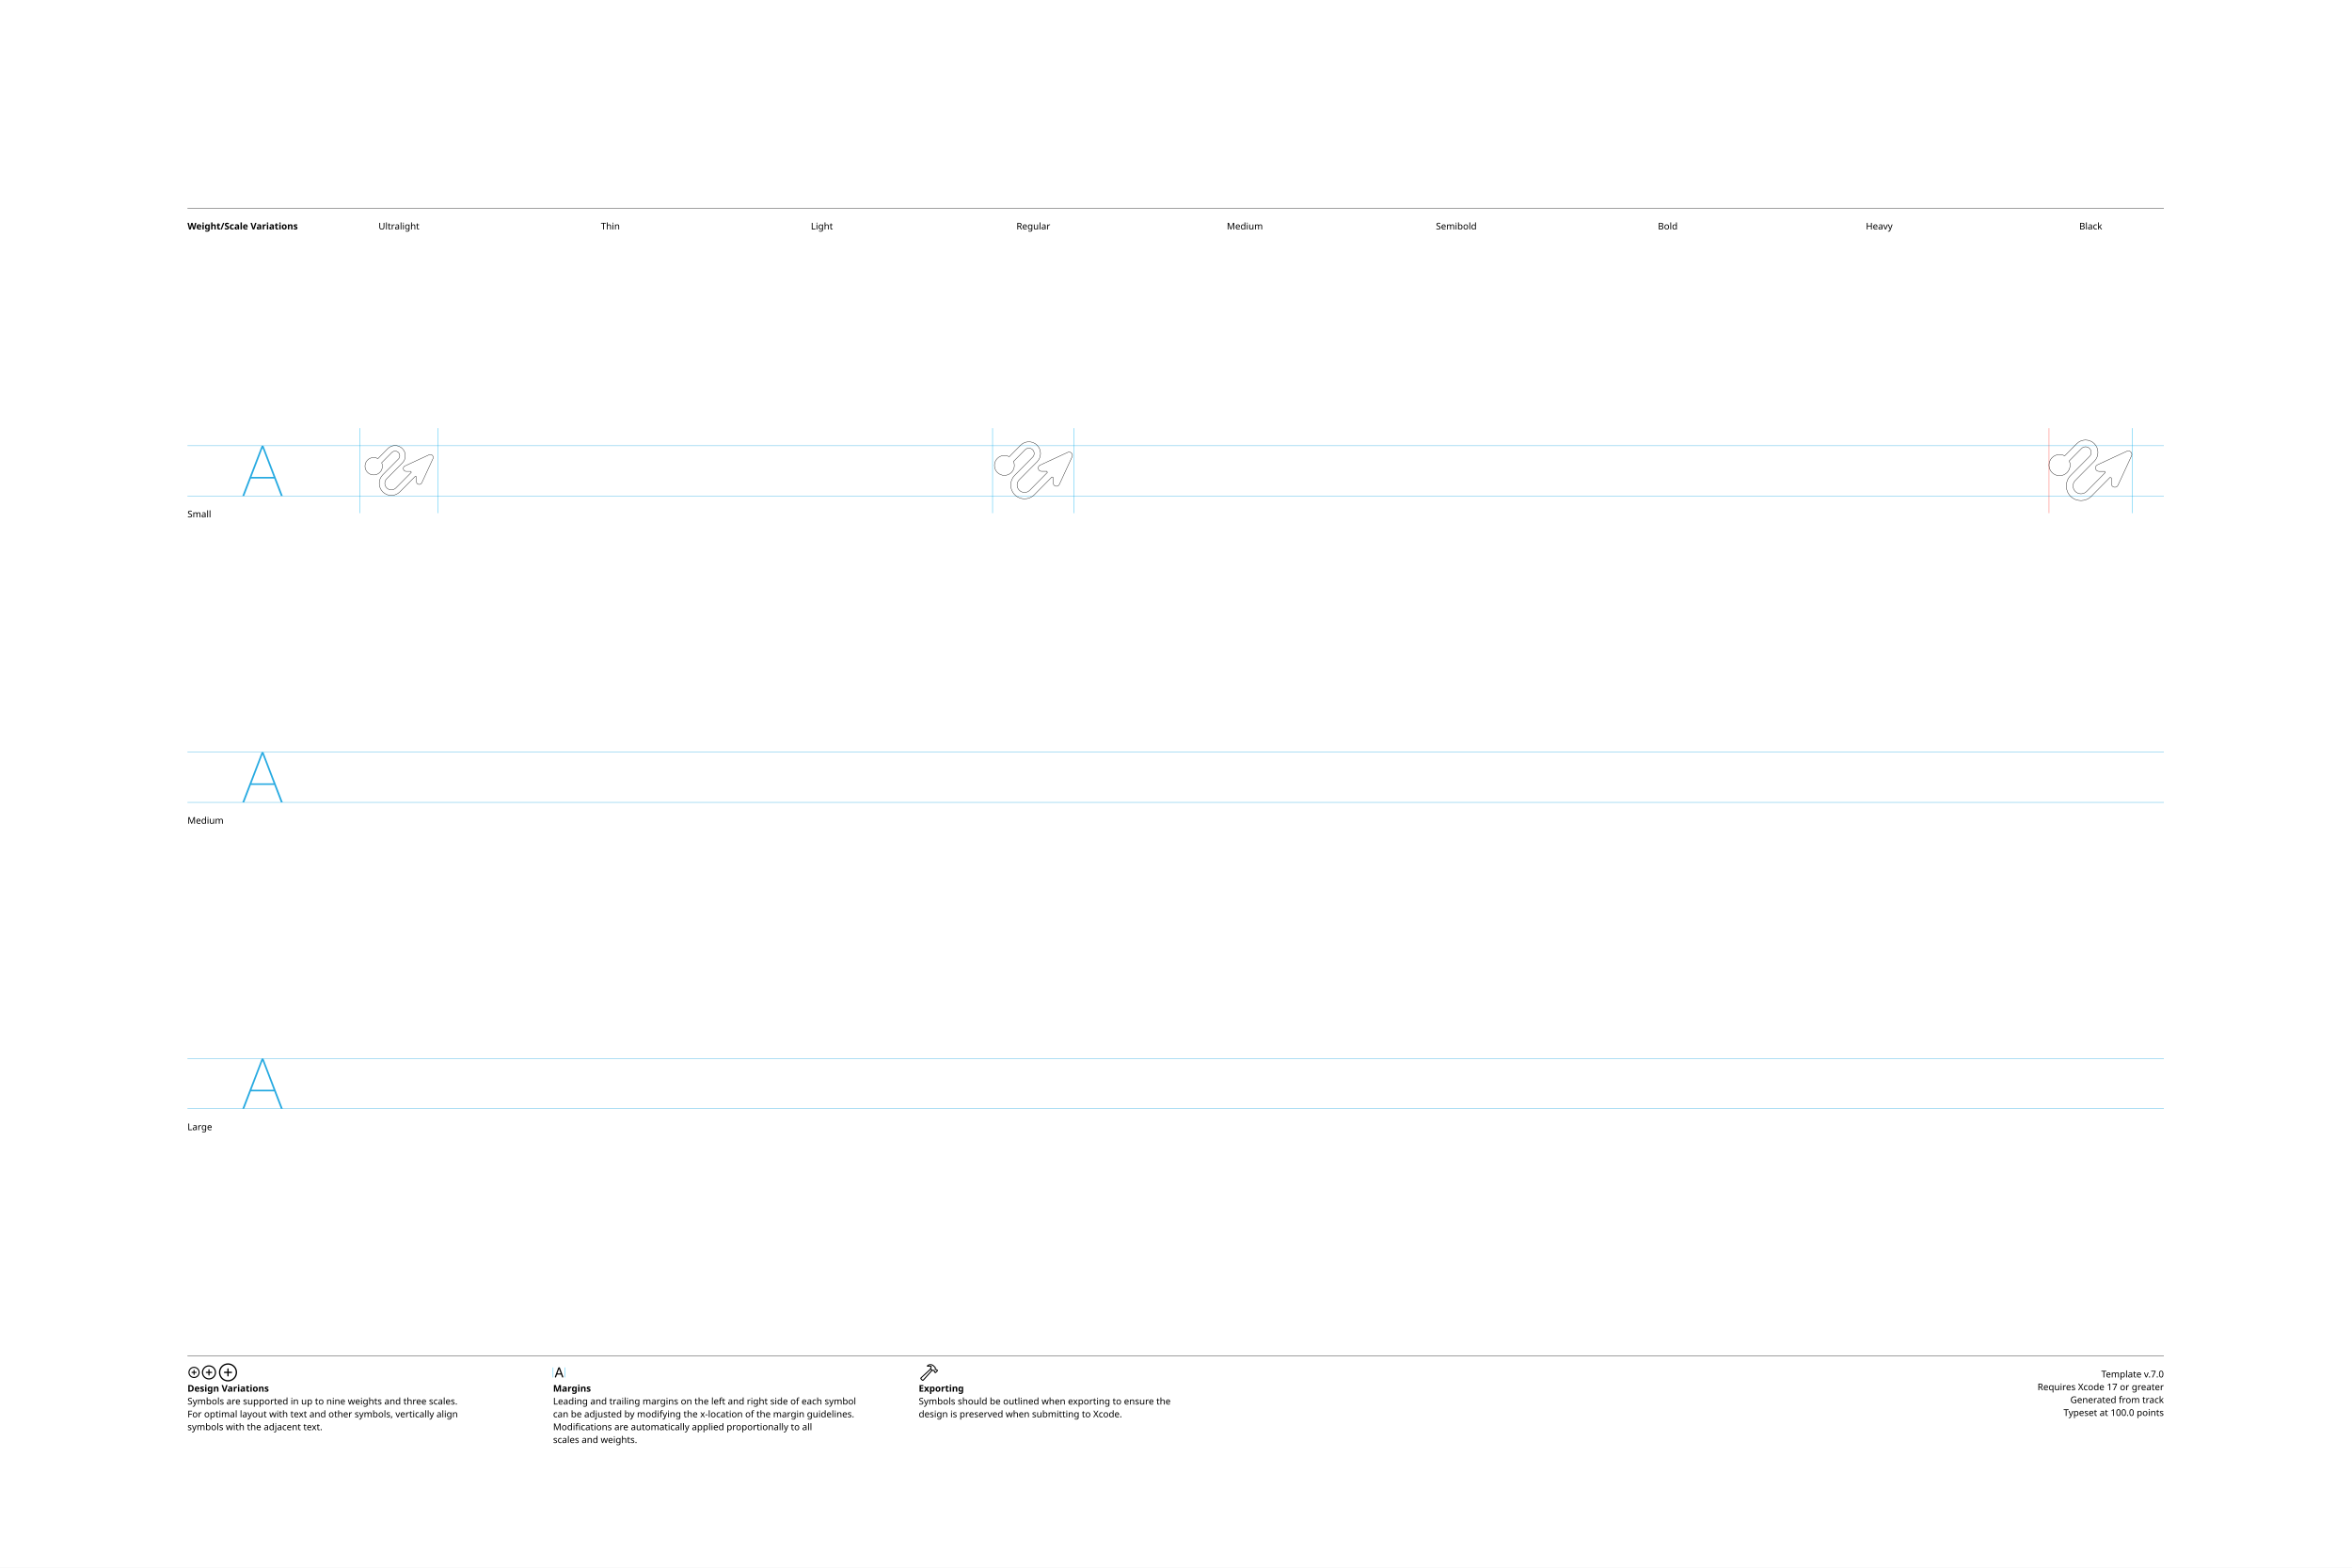
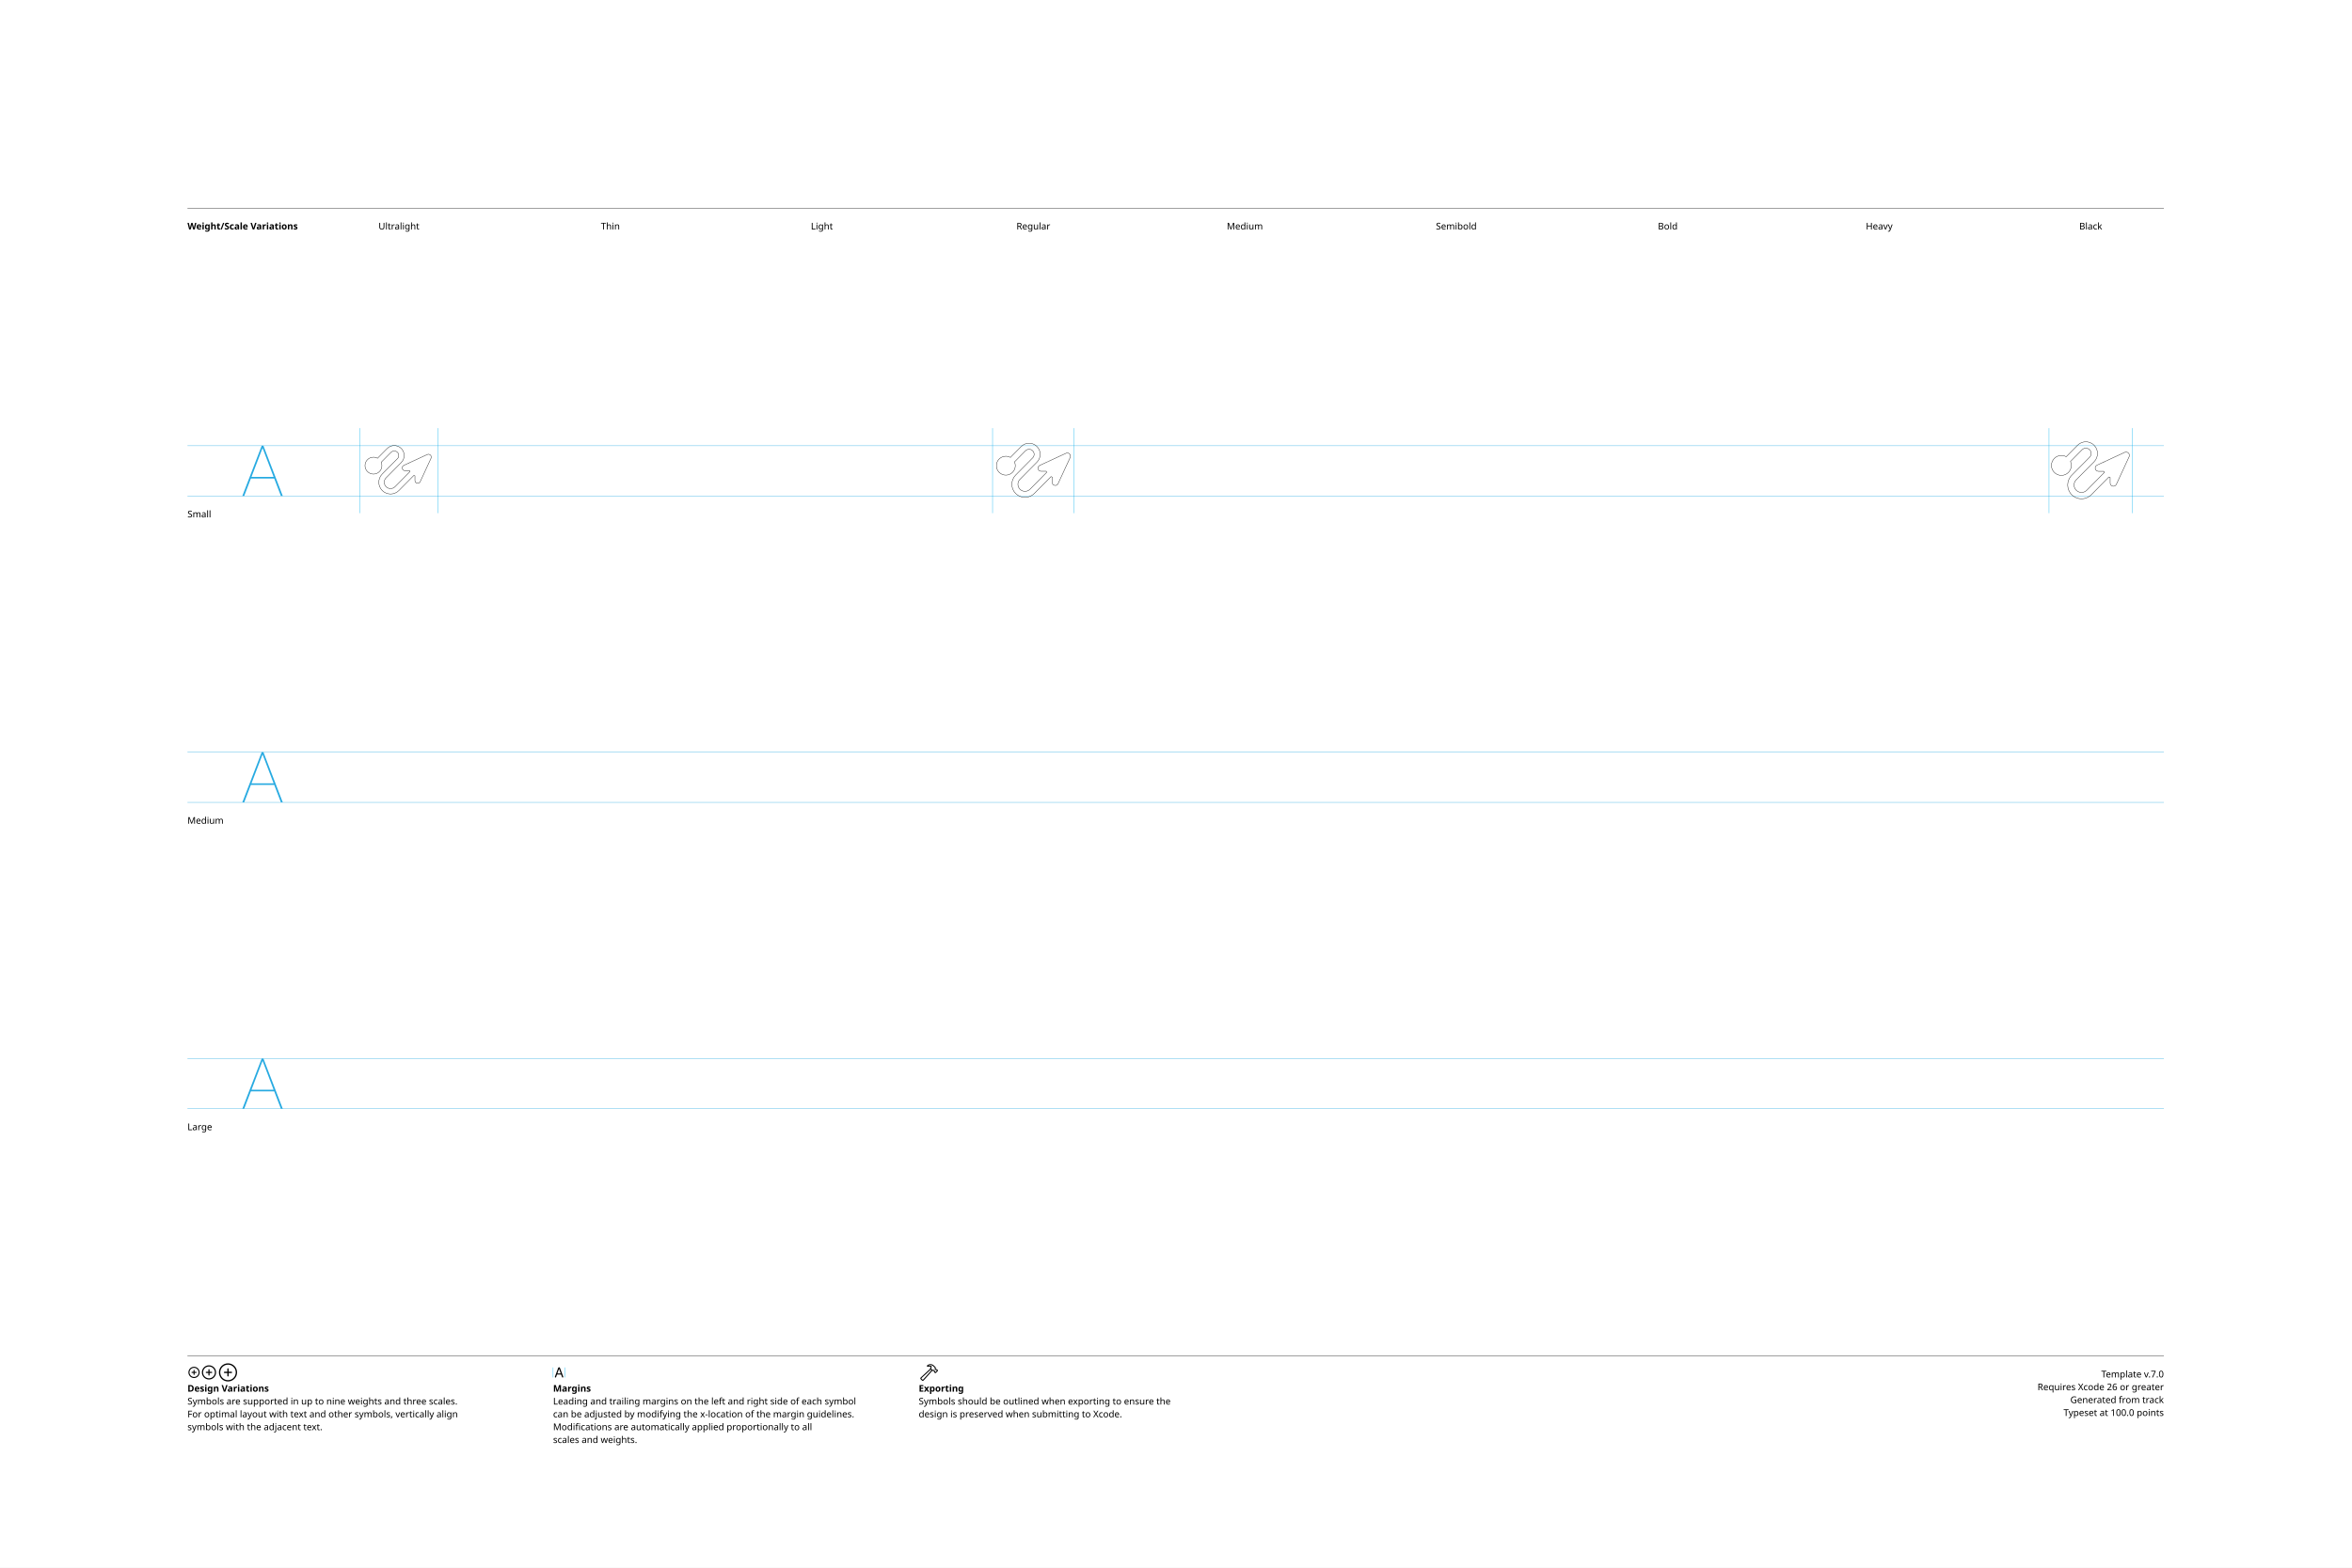
<svg xmlns="http://www.w3.org/2000/svg" version="1.1" viewBox="0 0 3300 2200">
  <style>.defaults {-sfsymbols-variable-value-mode:color;-sfsymbols-draw-reverses-motion-groups:true}

- .monochrome-0 {-sfsymbols-motion-group:0;-sfsymbols-layer-tags:-283e2a2069755ac2}
+ .monochrome-0 {-sfsymbols-motion-group:0;-sfsymbols-layer-tags:-5dc4c1a12df9883b}

- .multicolor-0:tintColor {-sfsymbols-motion-group:0;-sfsymbols-layer-tags:-283e2a2069755ac2}
+ .multicolor-0:tintColor {-sfsymbols-motion-group:0;-sfsymbols-layer-tags:-5dc4c1a12df9883b}

- .hierarchical-0:primary {-sfsymbols-motion-group:0;-sfsymbols-layer-tags:-283e2a2069755ac2}
+ .hierarchical-0:primary {-sfsymbols-motion-group:0;-sfsymbols-layer-tags:-5dc4c1a12df9883b}

.SFSymbolsPreviewWireframe {fill:none;opacity:1.0;stroke:black;stroke-width:0.5}
</style>
  <g id="Notes">
    <rect height="2200" id="artboard" style="fill:white;opacity:1" width="3300" x="0" y="0" />
    <line style="fill:none;stroke:black;opacity:1;stroke-width:0.5;" x1="263" x2="3036" y1="292" y2="292" />
    <text style="stroke:none;fill:black;font-family:sans-serif;font-size:13;font-weight:bold;" transform="matrix(1 0 0 1 263 322)">Weight/Scale Variations</text>
    <text style="stroke:none;fill:black;font-family:sans-serif;font-size:13;text-anchor:middle;" transform="matrix(1 0 0 1 559.711 322)">Ultralight</text>
    <text style="stroke:none;fill:black;font-family:sans-serif;font-size:13;text-anchor:middle;" transform="matrix(1 0 0 1 856.422 322)">Thin</text>
    <text style="stroke:none;fill:black;font-family:sans-serif;font-size:13;text-anchor:middle;" transform="matrix(1 0 0 1 1153.13 322)">Light</text>
    <text style="stroke:none;fill:black;font-family:sans-serif;font-size:13;text-anchor:middle;" transform="matrix(1 0 0 1 1449.84 322)">Regular</text>
    <text style="stroke:none;fill:black;font-family:sans-serif;font-size:13;text-anchor:middle;" transform="matrix(1 0 0 1 1746.56 322)">Medium</text>
    <text style="stroke:none;fill:black;font-family:sans-serif;font-size:13;text-anchor:middle;" transform="matrix(1 0 0 1 2043.27 322)">Semibold</text>
    <text style="stroke:none;fill:black;font-family:sans-serif;font-size:13;text-anchor:middle;" transform="matrix(1 0 0 1 2339.98 322)">Bold</text>
    <text style="stroke:none;fill:black;font-family:sans-serif;font-size:13;text-anchor:middle;" transform="matrix(1 0 0 1 2636.69 322)">Heavy</text>
    <text style="stroke:none;fill:black;font-family:sans-serif;font-size:13;text-anchor:middle;" transform="matrix(1 0 0 1 2933.4 322)">Black</text>
    <line style="fill:none;stroke:black;opacity:1;stroke-width:0.5;" x1="263" x2="3036" y1="1903" y2="1903" />
    <g transform="matrix(0.2 0 0 0.2 263 1933)">
      <path d="m46.24 4.15c21.777 0 39.453-17.627 39.453-39.404s-17.676-39.404-39.453-39.404c-21.729 0-39.404 17.627-39.404 39.404s17.676 39.404 39.404 39.404Zm0-7.422c-17.676 0-31.934-14.307-31.934-31.982s14.258-31.982 31.934-31.982 31.982 14.307 31.982 31.982-14.307 31.982-31.982 31.982Zm3.613-17.773v-28.467c0-2.246-1.465-3.76-3.711-3.76-2.148 0-3.613 1.514-3.613 3.76v28.467c0 2.197 1.465 3.711 3.613 3.711 2.246 0 3.711-1.514 3.711-3.711Zm-17.822-10.596h28.418c2.197 0 3.711-1.465 3.711-3.613 0-2.197-1.514-3.711-3.711-3.711h-28.418c-2.246 0-3.76 1.514-3.76 3.711 0 2.148 1.514 3.613 3.76 3.613Z" />
    </g>
    <g transform="matrix(0.2 0 0 0.2 281.506 1933)">
      <path d="m58.545 14.551c27.49 0 49.805-22.314 49.805-49.805s-22.314-49.805-49.805-49.805-49.805 22.314-49.805 49.805 22.314 49.805 49.805 49.805Zm0-8.301c-22.949 0-41.504-18.555-41.504-41.504s18.555-41.504 41.504-41.504 41.504 18.555 41.504 41.504-18.555 41.504-41.504 41.504Zm4.053-23.096v-36.914c0-2.49-1.709-4.199-4.15-4.199-2.393 0-4.053 1.709-4.053 4.199v36.914c0 2.441 1.66 4.15 4.053 4.15 2.441 0 4.15-1.66 4.15-4.15Zm-22.559-14.404h36.963c2.441 0 4.15-1.611 4.15-4.004 0-2.441-1.709-4.15-4.15-4.15h-36.963c-2.49 0-4.15 1.709-4.15 4.15 0 2.393 1.66 4.004 4.15 4.004Z" />
    </g>
    <g transform="matrix(0.2 0 0 0.2 304.924 1933)">
      <path d="m74.853 28.32c35.107 0 63.623-28.467 63.623-63.574s-28.516-63.623-63.623-63.623-63.574 28.516-63.574 63.623 28.467 63.574 63.574 63.574Zm0-9.082c-30.127 0-54.492-24.365-54.492-54.492s24.365-54.492 54.492-54.492 54.492 24.365 54.492 54.492-24.365 54.492-54.492 54.492Zm4.443-30.322v-48.486c0-2.734-1.855-4.639-4.541-4.639-2.588 0-4.443 1.904-4.443 4.639v48.486c0 2.686 1.855 4.59 4.443 4.59 2.686 0 4.541-1.855 4.541-4.59Zm-28.711-19.775h48.486c2.686 0 4.59-1.807 4.59-4.395 0-2.734-1.855-4.59-4.59-4.59h-48.486c-2.734 0-4.59 1.855-4.59 4.59 0 2.588 1.855 4.395 4.59 4.395Z" />
    </g>
    <text style="stroke:none;fill:black;font-family:sans-serif;font-size:13;font-weight:bold;" transform="matrix(1 0 0 1 263 1953)">Design Variations</text>
    <text style="stroke:none;fill:black;font-family:sans-serif;font-size:13;" transform="matrix(1 0 0 1 263 1971)">Symbols are supported in up to nine weights and three scales.</text>
    <text style="stroke:none;fill:black;font-family:sans-serif;font-size:13;" transform="matrix(1 0 0 1 263 1989)">For optimal layout with text and other symbols, vertically align</text>
    <text style="stroke:none;fill:black;font-family:sans-serif;font-size:13;" transform="matrix(1 0 0 1 263 2007)">symbols with the adjacent text.</text>
    <line style="fill:none;stroke:#00AEEF;stroke-width:0.5;opacity:1.0;" x1="776" x2="776" y1="1919" y2="1933" />
    <g transform="matrix(0.2 0 0 0.2 776 1933)">
      <path d="m16.553 0.781c2.588 0 3.857-0.977 4.785-3.711l20.557-57.52h0.244l20.605 57.52c0.928 2.734 2.197 3.711 4.736 3.711 2.588 0 4.248-1.562 4.248-4.004 0-0.83-0.146-1.611-0.537-2.637l-22.9-60.986c-1.123-2.979-3.125-4.492-6.25-4.492-3.027 0-5.078 1.465-6.152 4.443l-22.9 61.084c-0.391 1.025-0.537 1.807-0.537 2.637 0 2.441 1.562 3.955 4.102 3.955Zm10.205-20.947h30.664c2.002 0 3.662-1.66 3.662-3.662 0-2.051-1.66-3.662-3.662-3.662h-30.664c-2.002 0-3.662 1.611-3.662 3.662 0 2.002 1.66 3.662 3.662 3.662Z" />
    </g>
    <line style="fill:none;stroke:#00AEEF;stroke-width:0.5;opacity:1.0;" x1="792.836" x2="792.836" y1="1919" y2="1933" />
    <text style="stroke:none;fill:black;font-family:sans-serif;font-size:13;font-weight:bold;" transform="matrix(1 0 0 1 776 1953)">Margins</text>
    <text style="stroke:none;fill:black;font-family:sans-serif;font-size:13;" transform="matrix(1 0 0 1 776 1971)">Leading and trailing margins on the left and right side of each symbol</text>
    <text style="stroke:none;fill:black;font-family:sans-serif;font-size:13;" transform="matrix(1 0 0 1 776 1989)">can be adjusted by modifying the x-location of the margin guidelines.</text>
    <text style="stroke:none;fill:black;font-family:sans-serif;font-size:13;" transform="matrix(1 0 0 1 776 2007)">Modifications are automatically applied proportionally to all</text>
    <text style="stroke:none;fill:black;font-family:sans-serif;font-size:13;" transform="matrix(1 0 0 1 776 2025)">scales and weights.</text>
    <g transform="matrix(0.2 0 0 0.2 1289 1933)">
      <path d="m14.209 13.135 7.861 7.861c4.297 4.395 9.326 4.102 13.867-1.025l60.693-68.213-4.883-4.883-60.254 67.676c-1.807 1.953-3.467 2.441-5.811 0.098l-5.176-5.127c-2.295-2.295-1.807-3.955 0.195-5.811l67.481-62.158-4.883-4.834-68.066 62.598c-4.98 4.59-5.322 9.473-1.025 13.818Zm44.873-97.461c-2.051 2.002-2.246 4.883-1.074 6.787 1.123 1.807 3.467 3.027 6.592 2.246 5.859-1.66 12.598-2.393 18.896 0.928l-2.686 7.129c-1.611 4.004-0.732 6.885 1.709 9.424l10.254 10.303c2.344 2.393 4.541 2.441 7.08 1.953l4.443-0.732 2.588 2.539-0.195 2.246c-0.098 2.295 0.537 4.297 2.783 6.494l3.369 3.32c2.295 2.295 5.518 2.49 7.812 0.195l12.988-13.037c2.295-2.344 2.148-5.371-0.195-7.666l-3.418-3.418c-2.197-2.197-4.053-3.027-6.348-2.881l-2.344 0.244-2.441-2.441 1.025-4.688c0.635-2.734-0.244-4.98-2.881-7.617l-11.279-11.182c-12.94-12.842-35.596-11.035-46.68-0.146Zm7.08 2.051c8.789-6.396 25.977-5.664 33.691 1.953l12.305 12.207c1.025 1.025 1.221 1.807 0.928 3.32l-1.465 6.641 6.738 6.689 4.395-0.244c1.123-0.049 1.514 0.049 2.344 0.879l2.539 2.49-10.84 10.84-2.49-2.49c-0.83-0.879-0.977-1.221-0.928-2.393l0.293-4.346-6.689-6.738-6.836 1.172c-1.416 0.293-2.051 0.195-3.174-0.879l-8.936-8.887c-1.074-1.025-1.172-1.709-0.488-3.369l4.59-11.475c-6.104-6.348-17.041-7.52-25.586-4.59-0.684 0.244-0.928-0.391-0.391-0.781Z" />
    </g>
    <text style="stroke:none;fill:black;font-family:sans-serif;font-size:13;font-weight:bold;" transform="matrix(1 0 0 1 1289 1953)">Exporting</text>
    <text style="stroke:none;fill:black;font-family:sans-serif;font-size:13;" transform="matrix(1 0 0 1 1289 1971)">Symbols should be outlined when exporting to ensure the</text>
    <text style="stroke:none;fill:black;font-family:sans-serif;font-size:13;" transform="matrix(1 0 0 1 1289 1989)">design is preserved when submitting to Xcode.</text>
    <text id="template-version" style="stroke:none;fill:black;font-family:sans-serif;font-size:13;text-anchor:end;" transform="matrix(1 0 0 1 3036 1933)">Template v.7.0</text>
-     <text style="stroke:none;fill:black;font-family:sans-serif;font-size:13;text-anchor:end;" transform="matrix(1 0 0 1 3036 1951)">Requires Xcode 17 or greater</text>
+     <text style="stroke:none;fill:black;font-family:sans-serif;font-size:13;text-anchor:end;" transform="matrix(1 0 0 1 3036 1951)">Requires Xcode 26 or greater</text>
    <text id="descriptive-name" style="stroke:none;fill:black;font-family:sans-serif;font-size:13;text-anchor:end;" transform="matrix(1 0 0 1 3036 1969)">Generated from track</text>
    <text style="stroke:none;fill:black;font-family:sans-serif;font-size:13;text-anchor:end;" transform="matrix(1 0 0 1 3036 1987)">Typeset at 100.0 points</text>
    <text style="stroke:none;fill:black;font-family:sans-serif;font-size:13;" transform="matrix(1 0 0 1 263 726)">Small</text>
    <text style="stroke:none;fill:black;font-family:sans-serif;font-size:13;" transform="matrix(1 0 0 1 263 1156)">Medium</text>
    <text style="stroke:none;fill:black;font-family:sans-serif;font-size:13;" transform="matrix(1 0 0 1 263 1586)">Large</text>
  </g>
  <g id="Guides">
    <g id="H-reference" style="fill:#27AAE1;stroke:none;" transform="matrix(1 0 0 1 339 696)">
      <path d="M0.994 0L3.638 0L29.328-67.132L30.03-67.132L30.03-70.459L28.123-70.459ZM11.688-24.48L46.981-24.48L46.231-26.729L12.438-26.729ZM55.12 0L57.764 0L30.638-70.459L29.433-70.459L29.433-67.132Z" />
    </g>
    <line id="Baseline-S" style="fill:none;stroke:#27AAE1;opacity:1;stroke-width:0.5;" x1="263" x2="3036" y1="696" y2="696" />
    <line id="Capline-S" style="fill:none;stroke:#27AAE1;opacity:1;stroke-width:0.5;" x1="263" x2="3036" y1="625.541" y2="625.541" />
    <g id="H-reference" style="fill:#27AAE1;stroke:none;" transform="matrix(1 0 0 1 339 1126)">
      <path d="M0.994 0L3.638 0L29.328-67.132L30.03-67.132L30.03-70.459L28.123-70.459ZM11.688-24.48L46.981-24.48L46.231-26.729L12.438-26.729ZM55.12 0L57.764 0L30.638-70.459L29.433-70.459L29.433-67.132Z" />
    </g>
    <line id="Baseline-M" style="fill:none;stroke:#27AAE1;opacity:1;stroke-width:0.5;" x1="263" x2="3036" y1="1126" y2="1126" />
    <line id="Capline-M" style="fill:none;stroke:#27AAE1;opacity:1;stroke-width:0.5;" x1="263" x2="3036" y1="1055.54" y2="1055.54" />
    <g id="H-reference" style="fill:#27AAE1;stroke:none;" transform="matrix(1 0 0 1 339 1556)">
      <path d="M0.994 0L3.638 0L29.328-67.132L30.03-67.132L30.03-70.459L28.123-70.459ZM11.688-24.48L46.981-24.48L46.231-26.729L12.438-26.729ZM55.12 0L57.764 0L30.638-70.459L29.433-70.459L29.433-67.132Z" />
    </g>
    <line id="Baseline-L" style="fill:none;stroke:#27AAE1;opacity:1;stroke-width:0.5;" x1="263" x2="3036" y1="1556" y2="1556" />
    <line id="Capline-L" style="fill:none;stroke:#27AAE1;opacity:1;stroke-width:0.5;" x1="263" x2="3036" y1="1485.54" y2="1485.54" />
    <line id="right-margin-Black-S" style="fill:none;stroke:#00AEEF;stroke-width:0.5;opacity:1.0;" x1="2991.9" x2="2991.9" y1="600.785" y2="720.121" />
-     <line id="left-margin-Black-S" style="fill:none;stroke:#FF3B30;stroke-width:0.5;opacity:1.0;" x1="2874.9" x2="2874.9" y1="600.785" y2="720.121" />
+     <line id="left-margin-Black-S" style="fill:none;stroke:#00AEEF;stroke-width:0.5;opacity:1.0;" x1="2874.9" x2="2874.9" y1="600.785" y2="720.121" />
    <line id="right-margin-Regular-S" style="fill:none;stroke:#00AEEF;stroke-width:0.5;opacity:1.0;" x1="1507.07" x2="1507.07" y1="600.785" y2="720.121" />
    <line id="left-margin-Regular-S" style="fill:none;stroke:#00AEEF;stroke-width:0.5;opacity:1.0;" x1="1392.62" x2="1392.62" y1="600.785" y2="720.121" />
    <line id="right-margin-Ultralight-S" style="fill:none;stroke:#00AEEF;stroke-width:0.5;opacity:1.0;" x1="614.281" x2="614.281" y1="600.785" y2="720.121" />
    <line id="left-margin-Ultralight-S" style="fill:none;stroke:#00AEEF;stroke-width:0.5;opacity:1.0;" x1="505.141" x2="505.141" y1="600.785" y2="720.121" />
  </g>
  <g id="Symbols">
    <g id="Black-S" transform="matrix(1 0 0 1 2874.9 696)">
-       <path class="monochrome-0 multicolor-0:tintColor hierarchical-0:primary SFSymbolsPreviewWireframe" d="M38.885-73.335C45.645-80.169 56.665-80.229 63.498-73.469C70.332-66.709 70.392-55.689 63.632-48.855L36.925-21.858C32.623-17.51 32.661-10.497 37.01-6.195C41.359-1.893 48.371-1.931 52.673-6.28L78.841-32.732C78.558-33.319 78.318-33.918 78.12-34.525L69.993-34.525C64.894-34.525 63.3-41.537 68.081-43.768L109.518-62.893C113.343-64.488 117.487-60.344 115.894-56.518L96.769-15.081C94.537-10.299 87.525-11.893 87.525-16.993L87.525-25.31C86.871-25.509 86.225-25.757 85.59-26.056L59.422 0.397C51.433 8.473 38.41 8.543 30.334 0.554C22.258-7.435 22.187-20.459 30.176-28.535L56.882-55.532C59.955-58.638 59.928-63.647 56.822-66.719C53.716-69.792 48.706-69.765 45.634-66.659L28.38-49.218C29.179-47.396 29.623-45.383 29.623-43.268C29.623-35.081 22.976-28.435 14.79-28.435C6.603-28.435-0.044-35.081-0.044-43.268C-0.044-51.455 6.603-58.102 14.79-58.102C17.397-58.102 19.848-57.428 21.978-56.244L38.885-73.335Z" />
+       <path class="monochrome-0 multicolor-0:tintColor hierarchical-0:primary SFSymbolsPreviewWireframe" d="M40.015-71.139C46.377-77.571 56.749-77.627 63.181-71.265C69.612-64.902 69.669-54.53 63.306-48.099L38.171-22.69C34.122-18.598 34.158-11.997 38.251-7.948C42.344-3.9 48.944-3.935 52.993-8.028L77.621-32.924C77.354-33.476 77.128-34.04 76.942-34.612L69.294-34.611C64.494-34.611 62.994-41.211 67.494-43.311L106.493-61.311C110.093-62.812 113.994-58.912 112.494-55.311L94.494-16.311C92.394-11.811 85.794-13.311 85.794-18.111L85.794-25.939C85.179-26.126 84.57-26.359 83.973-26.641L59.345-1.744C51.825 5.857 39.568 5.923 31.967-1.596C24.366-9.116 24.3-21.373 31.819-28.974L56.954-54.383C59.846-57.306 59.821-62.02 56.897-64.912C53.974-67.805 49.259-67.779 46.367-64.856L30.128-48.44C30.881-46.726 31.298-44.831 31.298-42.841C31.298-35.135 25.043-28.88 17.337-28.88C9.632-28.88 3.376-35.135 3.376-42.841C3.376-50.546 9.632-56.802 17.337-56.802C19.791-56.802 22.098-56.167 24.102-55.053L40.015-71.139Z" />
    </g>
    <g id="Regular-S" transform="matrix(1 0 0 1 1392.62 696)">
-       <path class="monochrome-0 multicolor-0:tintColor hierarchical-0:primary SFSymbolsPreviewWireframe" d="M39.295-71.139C45.657-77.571 56.029-77.627 62.461-71.265C68.892-64.902 68.948-54.531 62.586-48.099L37.451-22.69C33.402-18.598 33.438-11.997 37.531-7.948C41.624-3.9 48.224-3.935 52.273-8.028L76.901-32.924C76.634-33.476 76.408-34.04 76.222-34.611L68.574-34.611C63.774-34.611 62.274-41.211 66.774-43.311L105.774-61.311C109.374-62.812 113.274-58.912 111.774-55.311L93.774-16.311C91.674-11.811 85.074-13.311 85.074-18.111L85.074-25.939C84.459-26.126 83.85-26.359 83.253-26.641L58.625-1.744C51.105 5.857 38.848 5.923 31.247-1.596C23.646-9.116 23.58-21.373 31.099-28.974L56.234-54.383C59.126-57.306 59.1-62.02 56.177-64.912C53.254-67.805 48.539-67.779 45.647-64.856L29.408-48.44C30.161-46.726 30.578-44.831 30.578-42.841C30.578-35.135 24.323-28.88 16.617-28.88C8.912-28.88 2.656-35.135 2.656-42.841C2.656-50.546 8.912-56.802 16.617-56.802C19.071-56.802 21.378-56.167 23.383-55.053L39.295-71.139Z" />
+       <path class="monochrome-0 multicolor-0:tintColor hierarchical-0:primary SFSymbolsPreviewWireframe" d="M40.199-69.382C46.243-75.493 56.097-75.546 62.207-69.501C68.317-63.457 68.37-53.604 62.326-47.494L38.447-23.356C34.601-19.468 34.635-13.197 38.523-9.351C42.411-5.505 48.682-5.539 52.528-9.427L75.925-33.078C75.672-33.603 75.457-34.138 75.28-34.681L68.014-34.681C63.454-34.681 62.029-40.95 66.304-42.946L103.354-60.046C106.774-61.471 110.479-57.766 109.054-54.346L91.954-17.296C89.959-13.02 83.689-14.446 83.689-19.006L83.689-26.442C83.105-26.619 82.527-26.841 81.959-27.109L58.562-3.457C51.419 3.764 39.775 3.827 32.554-3.317C25.333-10.46 25.27-22.104 32.413-29.325L56.291-53.464C59.039-56.241 59.014-60.719 56.237-63.467C53.46-66.214 48.981-66.19 46.234-63.413L30.807-47.818C31.522-46.189 31.918-44.39 31.918-42.499C31.918-35.178 25.975-29.236 18.655-29.236C11.335-29.236 5.392-35.178 5.392-42.499C5.392-49.819 11.335-55.761 18.655-55.761C20.986-55.761 23.178-55.159 25.082-54.101L40.199-69.382Z" />
    </g>
    <g id="Ultralight-S" transform="matrix(1 0 0 1 505.141 696)">
-       <path class="monochrome-0 multicolor-0:tintColor hierarchical-0:primary SFSymbolsPreviewWireframe" d="M39.035-66.497C44.602-72.125 53.677-72.174 59.305-66.606C64.932-61.039 64.981-51.964 59.414-46.337L37.421-24.104C33.878-20.523 33.91-14.748 37.491-11.205C41.072-7.662 46.847-7.693 50.39-11.275L71.94-33.059C71.707-33.542 71.509-34.035 71.346-34.535L64.653-34.535C60.454-34.535 59.141-40.31 63.078-42.147L97.204-57.897C100.354-59.211 103.766-55.798 102.454-52.647L86.704-18.522C84.866-14.584 79.091-15.898 79.091-20.097L79.091-26.946C78.553-27.11 78.02-27.314 77.498-27.561L55.948-5.776C49.369 0.875 38.644 0.933 31.993-5.647C25.342-12.226 25.284-22.951 31.863-29.602L53.856-51.835C56.387-54.393 56.364-58.518 53.806-61.048C51.248-63.579 47.123-63.557 44.593-60.999L30.384-46.635C31.042-45.135 31.407-43.478 31.407-41.736C31.407-34.993 25.934-29.52 19.192-29.52C12.449-29.52 6.976-34.993 6.976-41.736C6.976-48.478 12.449-53.951 19.192-53.951C21.339-53.951 23.357-53.396 25.111-52.422L39.035-66.497Z" />
+       <path class="monochrome-0 multicolor-0:tintColor hierarchical-0:primary SFSymbolsPreviewWireframe" d="M38.119-66.618C43.527-72.085 52.343-72.133 57.81-66.725C63.276-61.317 63.324-52.501 57.916-47.034L36.551-25.437C33.11-21.958 33.14-16.348 36.619-12.906C40.098-9.465 45.708-9.495 49.15-12.974L70.084-34.136C69.857-34.605 69.665-35.084 69.507-35.57L63.006-35.57C58.926-35.57 57.651-41.179 61.476-42.965L94.626-58.265C97.686-59.54 101.001-56.225 99.726-53.164L84.426-20.015C82.641-16.189 77.031-17.465 77.031-21.544L77.031-28.198C76.508-28.357 75.991-28.555 75.483-28.794L54.549-7.633C48.158-1.172 37.739-1.116 31.278-7.507C24.817-13.898 24.761-24.317 31.152-30.778L52.517-52.375C54.975-54.86 54.953-58.867 52.468-61.326C49.983-63.784 45.976-63.762 43.518-61.277L29.715-47.324C30.354-45.867 30.709-44.257 30.709-42.565C30.709-36.015 25.392-30.698 18.843-30.698C12.293-30.698 6.976-36.015 6.976-42.565C6.976-49.114 12.293-54.431 18.843-54.431C20.928-54.431 22.889-53.892 24.593-52.946L38.119-66.618Z" />
    </g>
  </g>
</svg>
